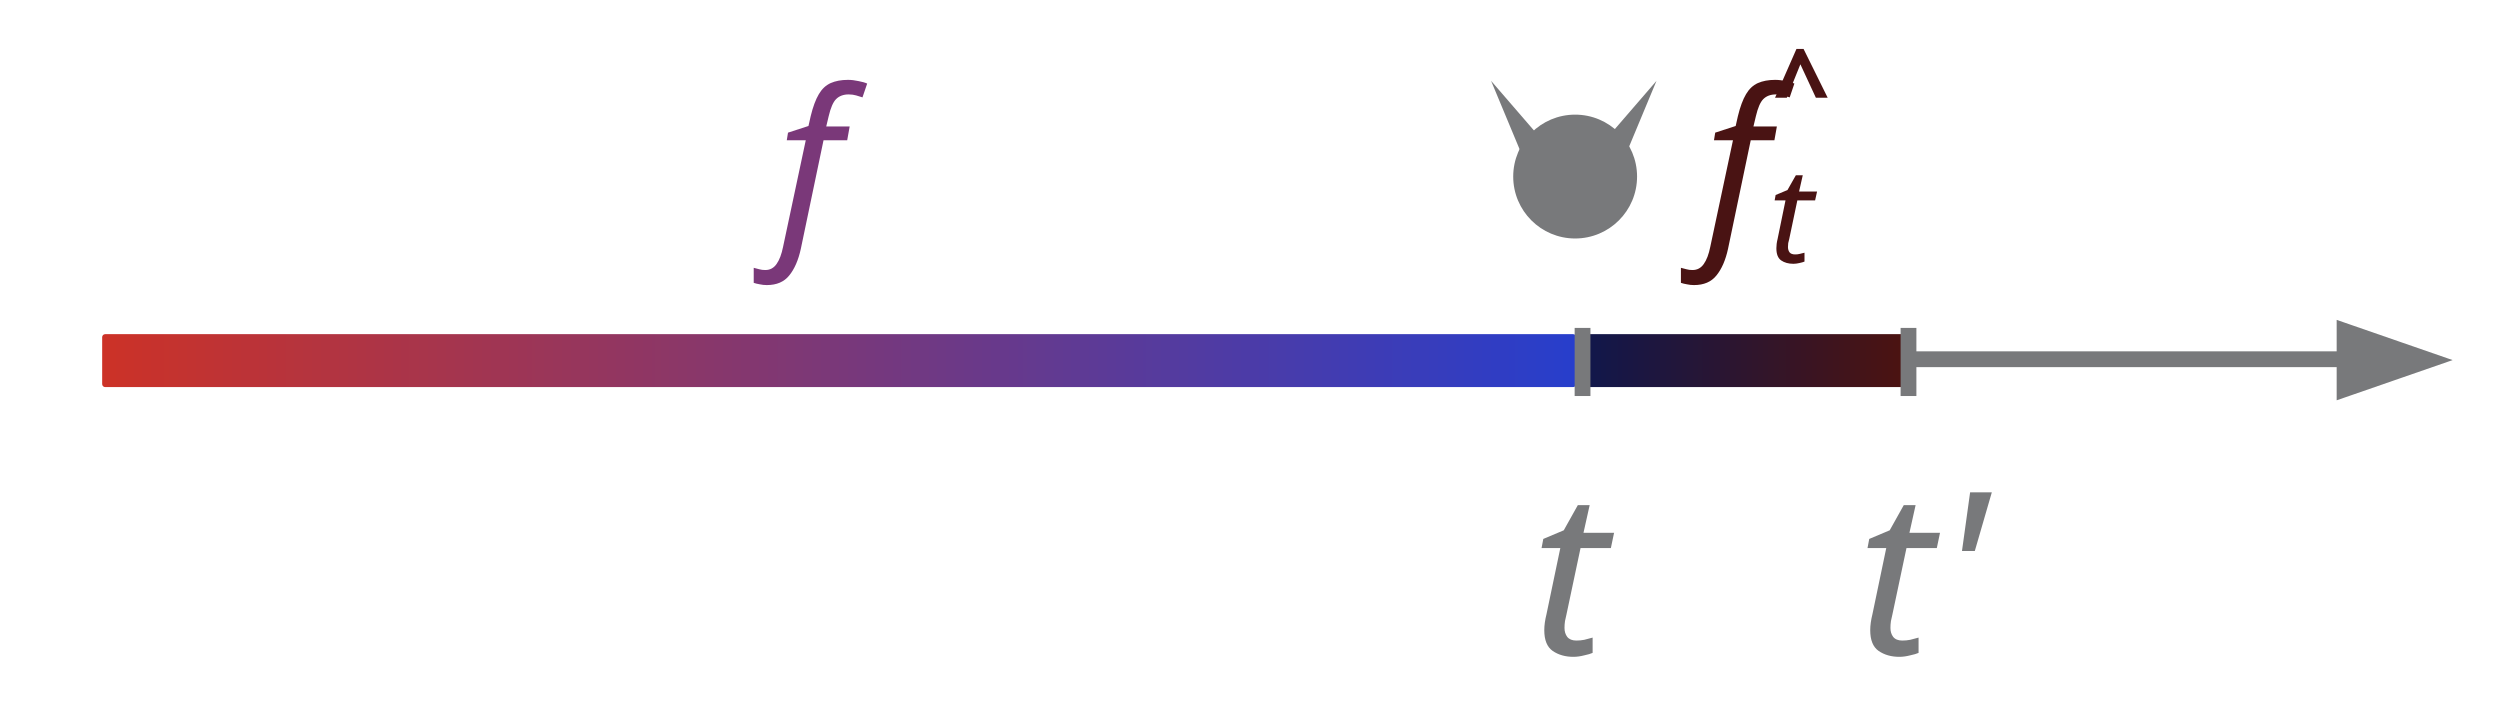
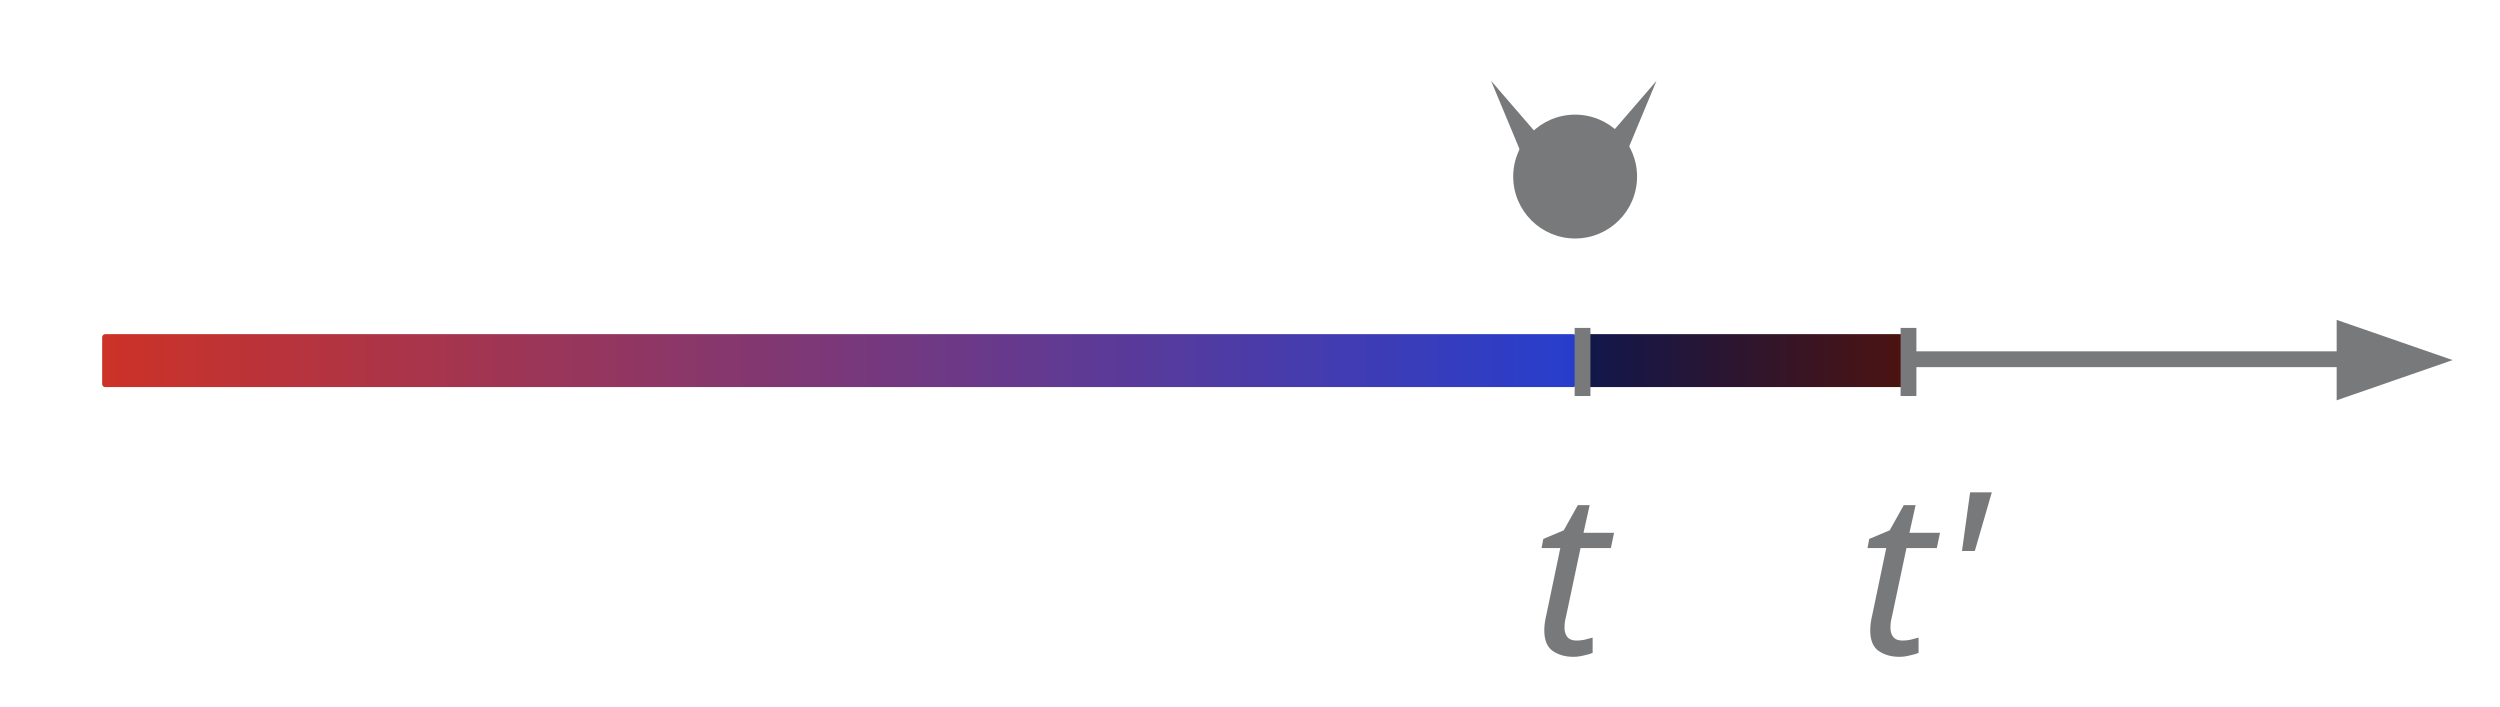
<svg xmlns="http://www.w3.org/2000/svg" xmlns:xlink="http://www.w3.org/1999/xlink" width="158.375mm" height="44.785mm" viewBox="0 0 158.375 44.785" version="1.1" id="svg10081">
  <defs id="defs10078">
    <linearGradient id="linearGradient56303">
      <stop style="stop-color:#4d130f;stop-opacity:1" offset="0" id="stop56299" />
      <stop style="stop-color:#0f174d;stop-opacity:1" offset="1" id="stop56301" />
    </linearGradient>
    <linearGradient id="linearGradient56037">
      <stop style="stop-color:#cc3227;stop-opacity:1;" offset="0" id="stop56033" />
      <stop style="stop-color:#273ecc;stop-opacity:1" offset="1" id="stop56035" />
    </linearGradient>
    <marker style="overflow:visible" id="Arrow1Mend" refX="0" refY="0" orient="auto">
      <path transform="matrix(-0.4,0,0,-0.4,-4,0)" style="fill:context-stroke;fill-rule:evenodd;stroke:context-stroke;stroke-width:1pt" d="M 0,0 5,-5 -12.5,0 5,5 Z" id="path11302" />
    </marker>
    <marker style="overflow:visible" id="Arrow1Send" refX="0" refY="0" orient="auto">
      <path transform="matrix(-0.2,0,0,-0.2,-1.2,0)" style="fill:context-stroke;fill-rule:evenodd;stroke:context-stroke;stroke-width:1pt" d="M 0,0 5,-5 -12.5,0 5,5 Z" id="path11308" />
    </marker>
    <marker style="overflow:visible" id="Arrow1Lend" refX="0" refY="0" orient="auto">
      <path transform="matrix(-0.8,0,0,-0.8,-10,0)" style="fill:context-stroke;fill-rule:evenodd;stroke:context-stroke;stroke-width:1pt" d="M 0,0 5,-5 -12.5,0 5,5 Z" id="path11296" />
    </marker>
    <linearGradient xlink:href="#linearGradient56037" id="linearGradient56060" gradientUnits="userSpaceOnUse" x1="32.599" y1="197.067" x2="125.977" y2="197.067" />
    <linearGradient xlink:href="#linearGradient56303" id="linearGradient56278" x1="-147.245" y1="197.067" x2="-125.977" y2="197.067" gradientUnits="userSpaceOnUse" />
  </defs>
  <g id="layer1" transform="translate(-26.12683,-174.2218)">
    <path style="fill:#78797b;fill-opacity:1;stroke:#78797b;stroke-width:1;stroke-linecap:round;stroke-linejoin:miter;stroke-miterlimit:4;stroke-dasharray:none;stroke-opacity:1" d="M 33.247,122.886 H 178.389" id="path11291" />
    <path style="fill:#78797b;fill-opacity:1;stroke:#78797b;stroke-width:3.78;stroke-linecap:round;stroke-miterlimit:4;stroke-dasharray:none;stroke-dashoffset:0;stroke-opacity:1" id="path14083" d="M 277.626,48.059 241.712,27.324 205.798,6.589 l 35.914,-20.735 35.914,-20.735 0,41.47 z" transform="matrix(-0.09479798,0,0,0.05693735,200.6524,122.5644)" />
    <path style="fill:none;stroke:#78797b;stroke-width:1;stroke-linecap:butt;stroke-linejoin:miter;stroke-miterlimit:4;stroke-dasharray:none;stroke-opacity:1" d="m 32.986,120.901 v 4.315" id="path14716" />
    <path style="fill:none;stroke:#78797b;stroke-width:1;stroke-linecap:butt;stroke-linejoin:miter;stroke-miterlimit:4;stroke-dasharray:none;stroke-opacity:1" d="m 48.861,120.901 v 4.315" id="path15591" />
    <path style="fill:none;stroke:#78797b;stroke-width:1;stroke-linecap:butt;stroke-linejoin:miter;stroke-miterlimit:4;stroke-dasharray:none;stroke-opacity:1" d="m 64.736,120.901 v 4.315" id="path15593" />
    <path style="fill:none;stroke:#78797b;stroke-width:1;stroke-linecap:butt;stroke-linejoin:miter;stroke-miterlimit:4;stroke-dasharray:none;stroke-opacity:1" d="m 80.611,120.901 v 4.315" id="path15595" />
    <path style="fill:none;stroke:#78797b;stroke-width:1;stroke-linecap:butt;stroke-linejoin:miter;stroke-miterlimit:4;stroke-dasharray:none;stroke-opacity:1" d="m 96.486,120.901 v 4.315" id="path15597" />
    <path style="fill:none;stroke:#78797b;stroke-width:1;stroke-linecap:butt;stroke-linejoin:miter;stroke-miterlimit:4;stroke-dasharray:none;stroke-opacity:1" d="m 112.361,120.901 v 4.315" id="path15599" />
    <path style="fill:none;stroke:#78797b;stroke-width:1;stroke-linecap:butt;stroke-linejoin:miter;stroke-miterlimit:4;stroke-dasharray:none;stroke-opacity:1" d="m 128.236,120.901 v 4.315" id="path15601" />
    <path style="fill:none;stroke:#78797b;stroke-width:1;stroke-linecap:butt;stroke-linejoin:miter;stroke-miterlimit:4;stroke-dasharray:none;stroke-opacity:1" d="m 144.111,120.901 v 4.315" id="path15603" />
    <path style="fill:none;stroke:#78797b;stroke-width:1;stroke-linecap:butt;stroke-linejoin:miter;stroke-miterlimit:4;stroke-dasharray:none;stroke-opacity:1" d="m 159.986,120.901 v 4.315" id="path15605" />
    <text xml:space="preserve" style="font-style:normal;font-weight:normal;font-size:14.384px;line-height:1.25;font-family:sans-serif;opacity:0;fill:#78797b;fill-opacity:1;stroke:none;stroke-width:0.36" x="29.906" y="141.597" id="text15922">
      <tspan id="tspan15920" style="font-style:normal;font-variant:normal;font-weight:normal;font-stretch:normal;font-family:'CMU Serif';-inkscape-font-specification:'CMU Serif';fill:#78797b;fill-opacity:1;stroke-width:0.36" x="29.906" y="141.597">0</tspan>
    </text>
    <text xml:space="preserve" style="font-style:normal;font-weight:normal;font-size:14.384px;line-height:1.25;font-family:sans-serif;opacity:0;fill:#78797b;fill-opacity:1;stroke:none;stroke-width:0.36" x="45.781" y="141.597" id="text18670">
      <tspan id="tspan18668" style="font-style:normal;font-variant:normal;font-weight:normal;font-stretch:normal;font-family:'CMU Serif';-inkscape-font-specification:'CMU Serif';fill:#78797b;fill-opacity:1;stroke-width:0.36" x="45.781" y="141.597">1</tspan>
    </text>
    <text xml:space="preserve" style="font-style:normal;font-weight:normal;font-size:14.384px;line-height:1.25;font-family:sans-serif;opacity:0;fill:#78797b;fill-opacity:1;stroke:none;stroke-width:0.36" x="61.656" y="141.597" id="text19252">
      <tspan id="tspan19250" style="font-style:normal;font-variant:normal;font-weight:normal;font-stretch:normal;font-family:'CMU Serif';-inkscape-font-specification:'CMU Serif';fill:#78797b;fill-opacity:1;stroke-width:0.36" x="61.656" y="141.597">2</tspan>
    </text>
    <text xml:space="preserve" style="font-style:normal;font-weight:normal;font-size:14.384px;line-height:1.25;font-family:sans-serif;fill:#78797b;fill-opacity:1;stroke:none;stroke-width:0.36" x="77.531" y="141.597" id="text19358">
      <tspan id="tspan19356" style="font-style:normal;font-variant:normal;font-weight:normal;font-stretch:normal;font-family:'CMU Serif';-inkscape-font-specification:'CMU Serif';fill:#78797b;fill-opacity:1;stroke-width:0.36" x="77.531" y="141.597">3</tspan>
    </text>
    <text xml:space="preserve" style="font-style:normal;font-weight:normal;font-size:14.384px;line-height:1.25;font-family:sans-serif;opacity:0;fill:#78797b;fill-opacity:1;stroke:none;stroke-width:0.36" x="93.406" y="141.597" id="text19948">
      <tspan id="tspan19946" style="font-style:normal;font-variant:normal;font-weight:normal;font-stretch:normal;font-family:'CMU Serif';-inkscape-font-specification:'CMU Serif';fill:#78797b;fill-opacity:1;stroke-width:0.36" x="93.406" y="141.597">4</tspan>
    </text>
    <text xml:space="preserve" style="font-style:normal;font-weight:normal;font-size:14.384px;line-height:1.25;font-family:sans-serif;opacity:0;fill:#78797b;fill-opacity:1;stroke:none;stroke-width:0.36" x="109.281" y="141.597" id="text20091">
      <tspan id="tspan20089" style="font-style:normal;font-variant:normal;font-weight:normal;font-stretch:normal;font-family:'CMU Serif';-inkscape-font-specification:'CMU Serif';fill:#78797b;fill-opacity:1;stroke-width:0.36" x="109.281" y="141.597">5</tspan>
    </text>
    <text xml:space="preserve" style="font-style:normal;font-weight:normal;font-size:14.384px;line-height:1.25;font-family:sans-serif;opacity:0;fill:#78797b;fill-opacity:1;stroke:none;stroke-width:0.36" x="125.156" y="141.597" id="text20541">
      <tspan id="tspan20539" style="font-style:normal;font-variant:normal;font-weight:normal;font-stretch:normal;font-family:'CMU Serif';-inkscape-font-specification:'CMU Serif';fill:#78797b;fill-opacity:1;stroke-width:0.36" x="125.156" y="141.597">6</tspan>
    </text>
    <text xml:space="preserve" style="font-style:normal;font-weight:normal;font-size:14.384px;line-height:1.25;font-family:sans-serif;opacity:0;fill:#78797b;fill-opacity:1;stroke:none;stroke-width:0.36" x="141.031" y="141.597" id="text20982">
      <tspan id="tspan20980" style="font-style:normal;font-variant:normal;font-weight:normal;font-stretch:normal;font-family:'CMU Serif';-inkscape-font-specification:'CMU Serif';fill:#78797b;fill-opacity:1;stroke-width:0.36" x="141.031" y="141.597">7</tspan>
    </text>
    <text xml:space="preserve" style="font-style:normal;font-weight:normal;font-size:14.384px;line-height:1.25;font-family:sans-serif;opacity:0;fill:#78797b;fill-opacity:1;stroke:none;stroke-width:0.36" x="156.906" y="141.597" id="text21432">
      <tspan id="tspan21430" style="font-style:normal;font-variant:normal;font-weight:normal;font-stretch:normal;font-family:'CMU Serif';-inkscape-font-specification:'CMU Serif';fill:#78797b;fill-opacity:1;stroke-width:0.36" x="156.906" y="141.597">8</tspan>
    </text>
    <path style="opacity:0;fill:#275dcc;fill-opacity:1;stroke:none;stroke-width:3.78;stroke-linecap:round;stroke-miterlimit:4;stroke-dasharray:none;stroke-dashoffset:0;stroke-opacity:1" id="path22280" d="M 277.626,48.059 241.712,27.324 205.798,6.589 l 35.914,-20.735 35.914,-20.735 0,41.47 z" transform="matrix(0,0.1735529,0.104239,0,32.76273,68.66535)" />
    <path style="opacity:0;fill:#cc3227;fill-opacity:1;stroke:none;stroke-width:3.78;stroke-linecap:round;stroke-miterlimit:4;stroke-dasharray:none;stroke-dashoffset:0;stroke-opacity:1" id="path22464" d="M 277.626,48.059 241.712,27.324 205.798,6.589 l 35.914,-20.735 35.914,-20.735 0,41.47 z" transform="matrix(0,0.1735529,0.104239,0,48.63773,68.66535)" />
    <path style="opacity:0;fill:#275dcc;fill-opacity:1;stroke:none;stroke-width:3.78;stroke-linecap:round;stroke-miterlimit:4;stroke-dasharray:none;stroke-dashoffset:0;stroke-opacity:1" id="path22466" d="M 277.626,48.059 241.712,27.324 205.798,6.589 l 35.914,-20.735 35.914,-20.735 0,41.47 z" transform="matrix(0,0.1735529,0.104239,0,64.51273,68.66535)" />
    <path style="fill:#cc3227;fill-opacity:1;stroke:none;stroke-width:3.78;stroke-linecap:round;stroke-miterlimit:4;stroke-dasharray:none;stroke-dashoffset:0;stroke-opacity:1" id="path22470" d="M 277.626,48.059 241.712,27.324 205.798,6.589 l 35.914,-20.735 35.914,-20.735 0,41.47 z" transform="matrix(0,0.1735529,0.104239,0,96.26273,68.66535)" />
    <path style="fill:#275dcc;fill-opacity:1;stroke:none;stroke-width:3.78;stroke-linecap:round;stroke-miterlimit:4;stroke-dasharray:none;stroke-dashoffset:0;stroke-opacity:1" id="path22472" d="M 277.626,48.059 241.712,27.324 205.798,6.589 l 35.914,-20.735 35.914,-20.735 0,41.47 z" transform="matrix(0,0.1735529,0.104239,0,112.1377,68.66535)" />
    <path style="fill:#275dcc;fill-opacity:1;stroke:none;stroke-width:3.78;stroke-linecap:round;stroke-miterlimit:4;stroke-dasharray:none;stroke-dashoffset:0;stroke-opacity:1" id="path22474" d="M 277.626,48.059 241.712,27.324 205.798,6.589 l 35.914,-20.735 35.914,-20.735 0,41.47 z" transform="matrix(0,0.1735529,0.104239,0,128.0128,68.66535)" />
    <path style="fill:#cc3227;fill-opacity:1;stroke:none;stroke-width:3.78;stroke-linecap:round;stroke-miterlimit:4;stroke-dasharray:none;stroke-dashoffset:0;stroke-opacity:1" id="path22476" d="M 277.626,48.059 241.712,27.324 205.798,6.589 l 35.914,-20.735 35.914,-20.735 0,41.47 z" transform="matrix(0,0.1735529,0.104239,0,143.8878,68.66535)" />
    <path style="fill:#275dcc;fill-opacity:1;stroke:none;stroke-width:3.78;stroke-linecap:round;stroke-miterlimit:4;stroke-dasharray:none;stroke-dashoffset:0;stroke-opacity:1" id="path22478" d="M 277.626,48.059 241.712,27.324 205.798,6.589 l 35.914,-20.735 35.914,-20.735 0,41.47 z" transform="matrix(0,0.1735529,0.104239,0,159.7628,68.66535)" />
    <path style="fill:#78797b;fill-opacity:1;stroke:#78797b;stroke-width:1;stroke-linecap:round;stroke-linejoin:miter;stroke-miterlimit:4;stroke-dasharray:none;stroke-opacity:1" d="M 33.247,67.969 H 178.389" id="path22880" />
    <path style="fill:#78797b;fill-opacity:1;stroke:#78797b;stroke-width:3.78;stroke-linecap:round;stroke-miterlimit:4;stroke-dasharray:none;stroke-dashoffset:0;stroke-opacity:1" id="path22882" d="M 277.626,48.059 241.712,27.324 205.798,6.589 l 35.914,-20.735 35.914,-20.735 0,41.47 z" transform="matrix(-0.09479798,0,0,0.05693735,200.6524,67.64776)" />
    <path style="fill:none;stroke:#78797b;stroke-width:1;stroke-linecap:butt;stroke-linejoin:miter;stroke-miterlimit:4;stroke-dasharray:none;stroke-opacity:1" d="m 32.986,65.985 v 4.315" id="path22884" />
    <path style="fill:none;stroke:#78797b;stroke-width:1;stroke-linecap:butt;stroke-linejoin:miter;stroke-miterlimit:4;stroke-dasharray:none;stroke-opacity:1" d="m 48.861,65.985 v 4.315" id="path22886" />
    <path style="fill:none;stroke:#78797b;stroke-width:1;stroke-linecap:butt;stroke-linejoin:miter;stroke-miterlimit:4;stroke-dasharray:none;stroke-opacity:1" d="m 64.736,65.985 v 4.315" id="path22888" />
    <path style="fill:none;stroke:#78797b;stroke-width:1;stroke-linecap:butt;stroke-linejoin:miter;stroke-miterlimit:4;stroke-dasharray:none;stroke-opacity:1" d="m 80.611,65.985 v 4.315" id="path22890" />
    <path style="fill:none;stroke:#78797b;stroke-width:1;stroke-linecap:butt;stroke-linejoin:miter;stroke-miterlimit:4;stroke-dasharray:none;stroke-opacity:1" d="m 96.486,65.985 v 4.315" id="path22892" />
    <path style="fill:none;stroke:#78797b;stroke-width:1;stroke-linecap:butt;stroke-linejoin:miter;stroke-miterlimit:4;stroke-dasharray:none;stroke-opacity:1" d="m 112.361,65.985 v 4.315" id="path22894" />
    <path style="fill:none;stroke:#78797b;stroke-width:1;stroke-linecap:butt;stroke-linejoin:miter;stroke-miterlimit:4;stroke-dasharray:none;stroke-opacity:1" d="m 128.236,65.985 v 4.315" id="path22896" />
    <path style="fill:none;stroke:#78797b;stroke-width:1;stroke-linecap:butt;stroke-linejoin:miter;stroke-miterlimit:4;stroke-dasharray:none;stroke-opacity:1" d="m 144.111,65.985 v 4.315" id="path22898" />
    <path style="fill:none;stroke:#78797b;stroke-width:1;stroke-linecap:butt;stroke-linejoin:miter;stroke-miterlimit:4;stroke-dasharray:none;stroke-opacity:1" d="m 159.986,65.985 v 4.315" id="path22900" />
    <text xml:space="preserve" style="font-style:normal;font-weight:normal;font-size:14.384px;line-height:1.25;font-family:sans-serif;fill:#78797b;fill-opacity:1;stroke:none;stroke-width:0.36" x="29.906" y="86.68" id="text22904">
      <tspan id="tspan22902" style="font-style:normal;font-variant:normal;font-weight:normal;font-stretch:normal;font-family:'CMU Serif';-inkscape-font-specification:'CMU Serif';fill:#78797b;fill-opacity:1;stroke-width:0.36" x="29.906" y="86.68">0</tspan>
    </text>
    <text xml:space="preserve" style="font-style:normal;font-weight:normal;font-size:14.384px;line-height:1.25;font-family:sans-serif;opacity:0;fill:#78797b;fill-opacity:1;stroke:none;stroke-width:0.36" x="45.781" y="86.68" id="text22908">
      <tspan id="tspan22906" style="font-style:normal;font-variant:normal;font-weight:normal;font-stretch:normal;font-family:'CMU Serif';-inkscape-font-specification:'CMU Serif';fill:#78797b;fill-opacity:1;stroke-width:0.36" x="45.781" y="86.68">1</tspan>
    </text>
    <text xml:space="preserve" style="font-style:normal;font-weight:normal;font-size:14.384px;line-height:1.25;font-family:sans-serif;opacity:0;fill:#78797b;fill-opacity:1;stroke:none;stroke-width:0.36" x="61.656" y="86.68" id="text22912">
      <tspan id="tspan22910" style="font-style:normal;font-variant:normal;font-weight:normal;font-stretch:normal;font-family:'CMU Serif';-inkscape-font-specification:'CMU Serif';fill:#78797b;fill-opacity:1;stroke-width:0.36" x="61.656" y="86.68">2</tspan>
    </text>
    <text xml:space="preserve" style="font-style:normal;font-weight:normal;font-size:14.384px;line-height:1.25;font-family:sans-serif;opacity:0;fill:#78797b;fill-opacity:1;stroke:none;stroke-width:0.36" x="77.531" y="86.68" id="text22916">
      <tspan id="tspan22914" style="font-style:normal;font-variant:normal;font-weight:normal;font-stretch:normal;font-family:'CMU Serif';-inkscape-font-specification:'CMU Serif';fill:#78797b;fill-opacity:1;stroke-width:0.36" x="77.531" y="86.68">3</tspan>
    </text>
    <text xml:space="preserve" style="font-style:normal;font-weight:normal;font-size:14.384px;line-height:1.25;font-family:sans-serif;opacity:0;fill:#78797b;fill-opacity:1;stroke:none;stroke-width:0.36" x="93.406" y="86.68" id="text22920">
      <tspan id="tspan22918" style="font-style:normal;font-variant:normal;font-weight:normal;font-stretch:normal;font-family:'CMU Serif';-inkscape-font-specification:'CMU Serif';fill:#78797b;fill-opacity:1;stroke-width:0.36" x="93.406" y="86.68">4</tspan>
    </text>
    <text xml:space="preserve" style="font-style:normal;font-weight:normal;font-size:14.384px;line-height:1.25;font-family:sans-serif;opacity:0;fill:#78797b;fill-opacity:1;stroke:none;stroke-width:0.36" x="109.281" y="86.68" id="text22924">
      <tspan id="tspan22922" style="font-style:normal;font-variant:normal;font-weight:normal;font-stretch:normal;font-family:'CMU Serif';-inkscape-font-specification:'CMU Serif';fill:#78797b;fill-opacity:1;stroke-width:0.36" x="109.281" y="86.68">5</tspan>
    </text>
    <text xml:space="preserve" style="font-style:normal;font-weight:normal;font-size:14.384px;line-height:1.25;font-family:sans-serif;opacity:0;fill:#78797b;fill-opacity:1;stroke:none;stroke-width:0.36" x="125.156" y="86.68" id="text22928">
      <tspan id="tspan22926" style="font-style:normal;font-variant:normal;font-weight:normal;font-stretch:normal;font-family:'CMU Serif';-inkscape-font-specification:'CMU Serif';fill:#78797b;fill-opacity:1;stroke-width:0.36" x="125.156" y="86.68">6</tspan>
    </text>
    <text xml:space="preserve" style="font-style:normal;font-weight:normal;font-size:14.384px;line-height:1.25;font-family:sans-serif;opacity:0;fill:#78797b;fill-opacity:1;stroke:none;stroke-width:0.36" x="141.031" y="86.68" id="text22932">
      <tspan id="tspan22930" style="font-style:normal;font-variant:normal;font-weight:normal;font-stretch:normal;font-family:'CMU Serif';-inkscape-font-specification:'CMU Serif';fill:#78797b;fill-opacity:1;stroke-width:0.36" x="141.031" y="86.68">7</tspan>
    </text>
    <text xml:space="preserve" style="font-style:normal;font-weight:normal;font-size:14.384px;line-height:1.25;font-family:sans-serif;opacity:0;fill:#78797b;fill-opacity:1;stroke:none;stroke-width:0.36" x="156.906" y="86.68" id="text22936">
      <tspan id="tspan22934" style="font-style:normal;font-variant:normal;font-weight:normal;font-stretch:normal;font-family:'CMU Serif';-inkscape-font-specification:'CMU Serif';fill:#78797b;fill-opacity:1;stroke-width:0.36" x="156.906" y="86.68">8</tspan>
    </text>
    <path style="fill:#cc3227;fill-opacity:1;stroke:none;stroke-width:3.78;stroke-linecap:round;stroke-miterlimit:4;stroke-dasharray:none;stroke-dashoffset:0;stroke-opacity:1" id="path22940" d="M 277.626,48.059 241.712,27.324 205.798,6.589 l 35.914,-20.735 35.914,-20.735 0,41.47 z" transform="matrix(0,0.1735529,0.104239,0,48.63773,13.7487)" />
    <path style="fill:#275dcc;fill-opacity:1;stroke:none;stroke-width:3.78;stroke-linecap:round;stroke-miterlimit:4;stroke-dasharray:none;stroke-dashoffset:0;stroke-opacity:1" id="path22942" d="M 277.626,48.059 241.712,27.324 205.798,6.589 l 35.914,-20.735 35.914,-20.735 0,41.47 z" transform="matrix(0,0.1735529,0.104239,0,64.51273,13.7487)" />
    <path style="fill:#cc3227;fill-opacity:1;stroke:none;stroke-width:3.78;stroke-linecap:round;stroke-miterlimit:4;stroke-dasharray:none;stroke-dashoffset:0;stroke-opacity:1" id="path22944" d="M 277.626,48.059 241.712,27.324 205.798,6.589 l 35.914,-20.735 35.914,-20.735 0,41.47 z" transform="matrix(0,0.1735529,0.104239,0,80.38773,13.7487)" />
    <path style="fill:#cc3227;fill-opacity:1;stroke:none;stroke-width:3.78;stroke-linecap:round;stroke-miterlimit:4;stroke-dasharray:none;stroke-dashoffset:0;stroke-opacity:1" id="path22946" d="M 277.626,48.059 241.712,27.324 205.798,6.589 l 35.914,-20.735 35.914,-20.735 0,41.47 z" transform="matrix(0,0.1735529,0.104239,0,96.26273,13.7487)" />
    <path style="fill:#275dcc;fill-opacity:1;stroke:none;stroke-width:3.78;stroke-linecap:round;stroke-miterlimit:4;stroke-dasharray:none;stroke-dashoffset:0;stroke-opacity:1" id="path22948" d="M 277.626,48.059 241.712,27.324 205.798,6.589 l 35.914,-20.735 35.914,-20.735 0,41.47 z" transform="matrix(0,0.1735529,0.104239,0,112.1377,13.7487)" />
    <path style="fill:#275dcc;fill-opacity:1;stroke:none;stroke-width:3.78;stroke-linecap:round;stroke-miterlimit:4;stroke-dasharray:none;stroke-dashoffset:0;stroke-opacity:1" id="path22950" d="M 277.626,48.059 241.712,27.324 205.798,6.589 l 35.914,-20.735 35.914,-20.735 0,41.47 z" transform="matrix(0,0.1735529,0.104239,0,128.0128,13.7487)" />
    <path style="fill:#cc3227;fill-opacity:1;stroke:none;stroke-width:3.78;stroke-linecap:round;stroke-miterlimit:4;stroke-dasharray:none;stroke-dashoffset:0;stroke-opacity:1" id="path22952" d="M 277.626,48.059 241.712,27.324 205.798,6.589 l 35.914,-20.735 35.914,-20.735 0,41.47 z" transform="matrix(0,0.1735529,0.104239,0,143.8878,13.7487)" />
    <path style="fill:#275dcc;fill-opacity:1;stroke:none;stroke-width:3.78;stroke-linecap:round;stroke-miterlimit:4;stroke-dasharray:none;stroke-dashoffset:0;stroke-opacity:1" id="path22954" d="M 277.626,48.059 241.712,27.324 205.798,6.589 l 35.914,-20.735 35.914,-20.735 0,41.47 z" transform="matrix(0,0.1735529,0.104239,0,159.7628,13.7487)" />
    <circle style="opacity:1;fill:#78797b;fill-opacity:1;stroke:none;stroke-width:1;stroke-linecap:round;stroke-miterlimit:4;stroke-dasharray:none;stroke-dashoffset:0;stroke-opacity:1" id="path23032" cx="33.536" cy="57.113" r="3.923" />
    <circle style="opacity:1;fill:#78797b;fill-opacity:1;stroke:none;stroke-width:1;stroke-linecap:round;stroke-miterlimit:4;stroke-dasharray:none;stroke-dashoffset:0;stroke-opacity:1" id="circle23955" cx="80.608" cy="110.722" r="3.923" />
    <path style="fill:none;stroke:#78797b;stroke-width:1;stroke-linecap:butt;stroke-linejoin:miter;stroke-miterlimit:4;stroke-dasharray:none;stroke-opacity:1" d="M 89.761,41.624 V 39.12 H 130.42" id="path24208" />
    <text xml:space="preserve" style="font-style:normal;font-weight:normal;font-size:14.384px;line-height:1.25;font-family:sans-serif;fill:#78797b;fill-opacity:1;stroke:none;stroke-width:0.36" x="126.478" y="33.974" id="text24292">
      <tspan id="tspan24290" style="font-style:italic;font-variant:normal;font-weight:500;font-stretch:normal;font-family:'CMU Serif';-inkscape-font-specification:'CMU Serif Medium Italic';fill:#78797b;fill-opacity:1;stroke-width:0.36" x="126.478" y="33.974">t</tspan>
    </text>
    <path style="fill:none;stroke:#78797b;stroke-width:1;stroke-linecap:butt;stroke-linejoin:miter;stroke-miterlimit:4;stroke-dasharray:none;stroke-opacity:1" d="M 168.245,41.624 V 39.12 H 127.585" id="path24520" />
    <path style="fill:none;stroke:#78797b;stroke-width:1;stroke-linecap:butt;stroke-linejoin:miter;stroke-miterlimit:4;stroke-dasharray:4, 8;stroke-dashoffset:0;stroke-opacity:1" d="M 89.574,45.007 V 144.815" id="path27800" />
    <path style="fill:none;stroke:#78797b;stroke-width:1;stroke-linecap:butt;stroke-linejoin:miter;stroke-miterlimit:4;stroke-dasharray:4, 8;stroke-dashoffset:0;stroke-opacity:1" d="M 168.213,45.007 V 144.815" id="path30146" />
    <path style="fill:#78797b;fill-opacity:1;stroke:#78797b;stroke-width:1;stroke-linecap:round;stroke-linejoin:miter;stroke-miterlimit:4;stroke-dasharray:none;stroke-opacity:1" d="M 33.247,196.98 H 178.389" id="path31138" />
    <rect style="opacity:1;fill:url(#linearGradient56278);fill-opacity:1.0;stroke:none;stroke-width:0.404;stroke-linecap:round;stroke-miterlimit:4;stroke-dasharray:none;stroke-dashoffset:0;stroke-opacity:1" id="rect55385" width="21.268" height="3.353" x="-147.245" y="195.391" ry="0.19" transform="scale(-1,1)" />
    <path style="fill:#78797b;fill-opacity:1;stroke:#78797b;stroke-width:3.78;stroke-linecap:round;stroke-miterlimit:4;stroke-dasharray:none;stroke-dashoffset:0;stroke-opacity:1" id="path31140" d="M 277.626,48.059 241.712,27.324 205.798,6.589 l 35.914,-20.735 35.914,-20.735 0,41.47 z" transform="matrix(-0.09479798,0,0,0.05693735,200.6524,196.6583)" />
    <text xml:space="preserve" style="font-style:normal;font-weight:normal;font-size:14.384px;line-height:1.25;font-family:sans-serif;opacity:0;fill:#78797b;fill-opacity:1;stroke:none;stroke-width:0.36" x="29.906" y="215.691" id="text31162">
      <tspan id="tspan31160" style="font-style:normal;font-variant:normal;font-weight:normal;font-stretch:normal;font-family:'CMU Serif';-inkscape-font-specification:'CMU Serif';fill:#78797b;fill-opacity:1;stroke-width:0.36" x="29.906" y="215.691">0</tspan>
    </text>
    <text xml:space="preserve" style="font-style:normal;font-weight:normal;font-size:14.384px;line-height:1.25;font-family:sans-serif;opacity:0;fill:#78797b;fill-opacity:1;stroke:none;stroke-width:0.36" x="45.781" y="215.691" id="text31166">
      <tspan id="tspan31164" style="font-style:normal;font-variant:normal;font-weight:normal;font-stretch:normal;font-family:'CMU Serif';-inkscape-font-specification:'CMU Serif';fill:#78797b;fill-opacity:1;stroke-width:0.36" x="45.781" y="215.691">1</tspan>
    </text>
    <text xml:space="preserve" style="font-style:normal;font-weight:normal;font-size:14.384px;line-height:1.25;font-family:sans-serif;opacity:0;fill:#78797b;fill-opacity:1;stroke:none;stroke-width:0.36" x="61.656" y="215.691" id="text31170">
      <tspan id="tspan31168" style="font-style:normal;font-variant:normal;font-weight:normal;font-stretch:normal;font-family:'CMU Serif';-inkscape-font-specification:'CMU Serif';fill:#78797b;fill-opacity:1;stroke-width:0.36" x="61.656" y="215.691">2</tspan>
    </text>
    <text xml:space="preserve" style="font-style:normal;font-weight:normal;font-size:14.384px;line-height:1.25;font-family:sans-serif;fill:#78797b;fill-opacity:1;stroke:none;stroke-width:0.36" x="123.143" y="215.691" id="text31174">
      <tspan id="tspan31172" style="font-style:italic;font-variant:normal;font-weight:500;font-stretch:normal;font-family:'CMU Serif';-inkscape-font-specification:'CMU Serif Medium Italic';fill:#78797b;fill-opacity:1;stroke-width:0.36" x="123.143" y="215.691">t</tspan>
    </text>
    <text xml:space="preserve" style="font-style:normal;font-weight:normal;font-size:14.384px;line-height:1.25;font-family:sans-serif;opacity:0;fill:#78797b;fill-opacity:1;stroke:none;stroke-width:0.36" x="156.906" y="215.691" id="text31194">
      <tspan id="tspan31192" style="font-style:normal;font-variant:normal;font-weight:normal;font-stretch:normal;font-family:'CMU Serif';-inkscape-font-specification:'CMU Serif';fill:#78797b;fill-opacity:1;stroke-width:0.36" x="156.906" y="215.691">8</tspan>
    </text>
    <circle style="opacity:1;fill:#cc3227;fill-opacity:1;stroke:none;stroke-width:0.815;stroke-linecap:round;stroke-miterlimit:4;stroke-dasharray:none;stroke-dashoffset:0;stroke-opacity:1" id="circle31214" cx="96.483" cy="156.549" r="5.35" />
    <path style="fill:none;stroke:#78797b;stroke-width:1;stroke-linecap:butt;stroke-linejoin:miter;stroke-miterlimit:4;stroke-dasharray:4, 8;stroke-dashoffset:0;stroke-opacity:1" d="M 89.574,45.007 V 144.815" id="path35738" />
    <circle style="opacity:1;fill:#cc3227;fill-opacity:1;stroke:none;stroke-width:0.815;stroke-linecap:round;stroke-miterlimit:4;stroke-dasharray:none;stroke-dashoffset:0;stroke-opacity:1" id="circle37789" cx="112.358" cy="156.549" r="5.35" />
    <circle style="opacity:1;fill:#275dcc;fill-opacity:1;stroke:none;stroke-width:0.815;stroke-linecap:round;stroke-miterlimit:4;stroke-dasharray:none;stroke-dashoffset:0;stroke-opacity:1" id="circle37797" cx="128.233" cy="156.549" r="5.35" />
    <circle style="opacity:1;fill:#cc3227;fill-opacity:1;stroke:none;stroke-width:0.815;stroke-linecap:round;stroke-miterlimit:4;stroke-dasharray:none;stroke-dashoffset:0;stroke-opacity:1" id="circle37805" cx="144.108" cy="156.549" r="5.35" />
    <circle style="opacity:1;fill:#275dcc;fill-opacity:1;stroke:none;stroke-width:0.815;stroke-linecap:round;stroke-miterlimit:4;stroke-dasharray:none;stroke-dashoffset:0;stroke-opacity:1" id="circle37813" cx="159.983" cy="156.549" r="5.35" />
    <text xml:space="preserve" style="font-style:normal;font-weight:normal;font-size:13.158px;line-height:1.25;font-family:sans-serif;fill:#78797b;fill-opacity:1;stroke:none;stroke-width:0.329" x="45.683" y="205.659" id="text46864" transform="scale(1.189962,0.8403627)">
      <tspan id="tspan46862" style="font-style:normal;font-variant:normal;font-weight:normal;font-stretch:normal;font-family:'.Apple SD Gothic NeoI';-inkscape-font-specification:'.Apple SD Gothic NeoI';fill:#78797b;fill-opacity:1;stroke-width:0.329" x="45.683" y="205.659">≺</tspan>
    </text>
    <rect style="opacity:1;fill:url(#linearGradient56060);fill-opacity:1;stroke:none;stroke-width:0.846;stroke-linecap:round;stroke-miterlimit:4;stroke-dasharray:none;stroke-dashoffset:0;stroke-opacity:1" id="rect49617" width="93.378" height="3.353" x="32.599" y="195.391" ry="0.19" />
    <path style="fill:#78797b;fill-opacity:1;stroke:none;stroke-width:0.265px;stroke-linecap:butt;stroke-linejoin:miter;stroke-opacity:1" d="m 123.515,182.733 c -0.976,-1.13 -1.952,-2.26 -2.928,-3.39 0.77,1.849 1.541,3.698 2.311,5.547 0.205,-0.719 0.411,-1.438 0.616,-2.157 z" id="path36058" />
    <path style="fill:#78797b;fill-opacity:1;stroke:none;stroke-width:0.265px;stroke-linecap:butt;stroke-linejoin:miter;stroke-opacity:1" d="m 128.138,182.733 c 0.976,-1.13 1.952,-2.26 2.928,-3.39 -0.77,1.849 -1.541,3.698 -2.311,5.547 -0.205,-0.719 -0.411,-1.438 -0.616,-2.157 z" id="path36206" />
    <circle style="opacity:1;fill:#78797b;fill-opacity:1;stroke:none;stroke-width:1;stroke-linecap:round;stroke-miterlimit:4;stroke-dasharray:none;stroke-dashoffset:0;stroke-opacity:1" id="circle31212" cx="125.912" cy="185.407" r="3.923" />
    <path style="fill:none;stroke:#78797b;stroke-width:1;stroke-linecap:butt;stroke-linejoin:miter;stroke-miterlimit:4;stroke-dasharray:none;stroke-opacity:1" d="M 147.03,194.995 V 199.31" id="path54450" />
    <text xml:space="preserve" style="font-style:normal;font-weight:normal;font-size:14.384px;line-height:1.25;font-family:sans-serif;fill:#78797b;fill-opacity:1;stroke:none;stroke-width:0.36" x="143.792" y="215.691" id="text54454">
      <tspan id="tspan54452" style="font-style:italic;font-variant:normal;font-weight:500;font-stretch:normal;font-family:'CMU Serif';-inkscape-font-specification:'CMU Serif Medium Italic';fill:#78797b;fill-opacity:1;stroke-width:0.36" x="143.792" y="215.691">t'</tspan>
    </text>
    <path style="fill:none;stroke:#78797b;stroke-width:1;stroke-linecap:butt;stroke-linejoin:miter;stroke-miterlimit:4;stroke-dasharray:none;stroke-opacity:1" d="M 126.381,194.995 V 199.31" id="path31150" />
-     <text xml:space="preserve" style="font-style:normal;font-weight:normal;font-size:12.93px;line-height:1.25;font-family:sans-serif;fill:#7a3879;fill-opacity:1;stroke:none;stroke-width:0.323" x="75.329" y="189.174" id="text56903">
-       <tspan id="tspan56901" style="font-style:italic;font-variant:normal;font-weight:500;font-stretch:normal;font-family:'CMU Serif';-inkscape-font-specification:'CMU Serif Medium Italic';fill:#7a3879;fill-opacity:1;stroke-width:0.323" x="75.329" y="189.174">f</tspan>
+     <text xml:space="preserve" style="font-style:normal;font-weight:normal;font-size:12.93px;line-height:1.25;font-family:sans-serif;fill:#7a3879;fill-opacity:1;stroke:none;stroke-width:0.323" x="75.329" y="250.846" id="text56903">
+       <tspan id="tspan56901" style="font-style:italic;font-variant:normal;font-weight:500;font-stretch:normal;font-family:'CMU Serif';-inkscape-font-specification:'CMU Serif Medium Italic';fill:#7a3879;fill-opacity:1;stroke-width:0.323" x="75.329" y="250.846">f</tspan>
    </text>
-     <text xml:space="preserve" style="font-style:normal;font-weight:normal;font-size:12.93px;line-height:1.25;font-family:sans-serif;fill:#491313;fill-opacity:1;stroke:none;stroke-width:0.323" x="134.066" y="189.174" id="text57528">
-       <tspan id="tspan57526" style="font-style:italic;font-variant:normal;font-weight:500;font-stretch:normal;font-family:'CMU Serif';-inkscape-font-specification:'CMU Serif Medium Italic';fill:#491313;fill-opacity:1;stroke-width:0.323" x="134.066" y="189.174">f<tspan style="font-size:8.404px;baseline-shift:sub;stroke-width:0.323;fill:#491313;fill-opacity:1" id="tspan57676">t</tspan>
+     <text xml:space="preserve" style="font-style:normal;font-weight:normal;font-size:12.93px;line-height:1.25;font-family:sans-serif;fill:#491313;fill-opacity:1;stroke:none;stroke-width:0.323" x="134.066" y="250.846" id="text57528">
+       <tspan id="tspan57526" style="font-style:italic;font-variant:normal;font-weight:500;font-stretch:normal;font-family:'CMU Serif';-inkscape-font-specification:'CMU Serif Medium Italic';fill:#491313;fill-opacity:1;stroke-width:0.323" x="134.066" y="250.846">f<tspan style="font-size:8.404px;baseline-shift:sub;fill:#491313;fill-opacity:1;stroke-width:0.323" id="tspan57676">t</tspan>
      </tspan>
    </text>
-     <text xml:space="preserve" style="font-style:normal;font-weight:normal;font-size:6.35px;line-height:1.25;font-family:sans-serif;fill:#491313;fill-opacity:1;stroke:none;stroke-width:0.159" x="176.469" y="-138.414" id="text58150" transform="matrix(0,1.003335,-0.9966758,0,0,0)">
-       <tspan id="tspan58148" style="font-style:normal;font-variant:normal;font-weight:bold;font-stretch:normal;font-family:'.Al Bayan PUA';-inkscape-font-specification:'.Al Bayan PUA Bold';fill:#491313;fill-opacity:1;stroke-width:0.159" x="176.469" y="-138.414">&lt;</tspan>
+     <text xml:space="preserve" style="font-style:normal;font-weight:normal;font-size:6.35px;line-height:1.25;font-family:sans-serif;fill:#491313;fill-opacity:1;stroke:none;stroke-width:0.159" x="237.936" y="-138.414" id="text58150" transform="matrix(0,1.003335,-0.9966758,0,0,0)">
+       <tspan id="tspan58148" style="font-style:normal;font-variant:normal;font-weight:bold;font-stretch:normal;font-family:'.Al Bayan PUA';-inkscape-font-specification:'.Al Bayan PUA Bold';fill:#491313;fill-opacity:1;stroke-width:0.159" x="237.936" y="-138.414">&lt;</tspan>
    </text>
  </g>
</svg>
